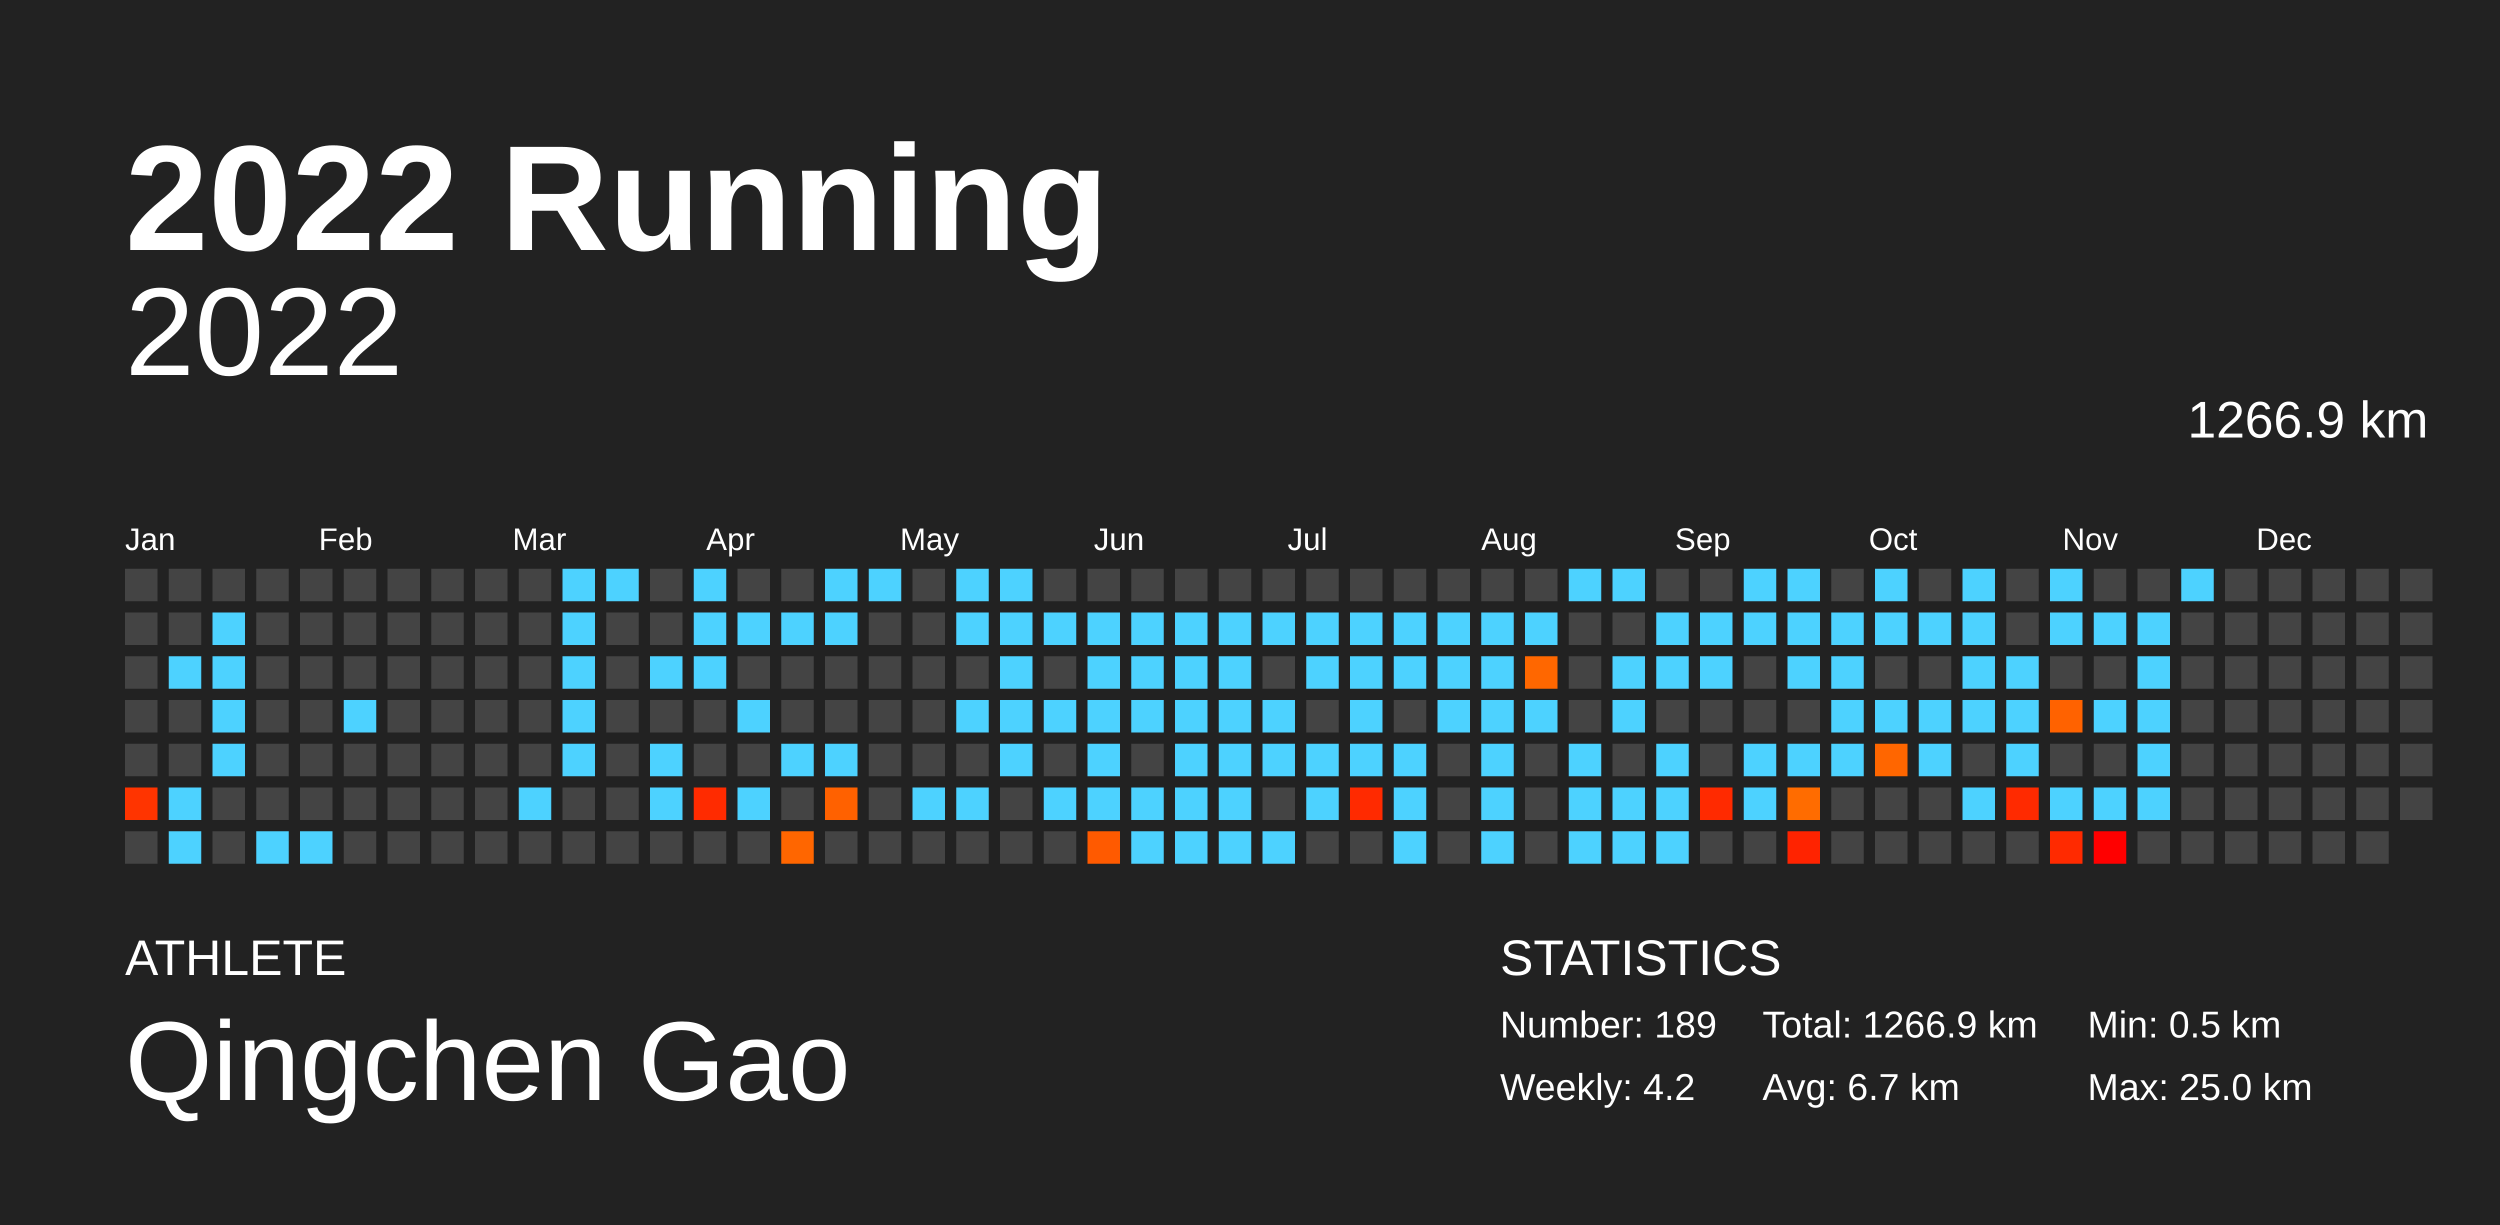
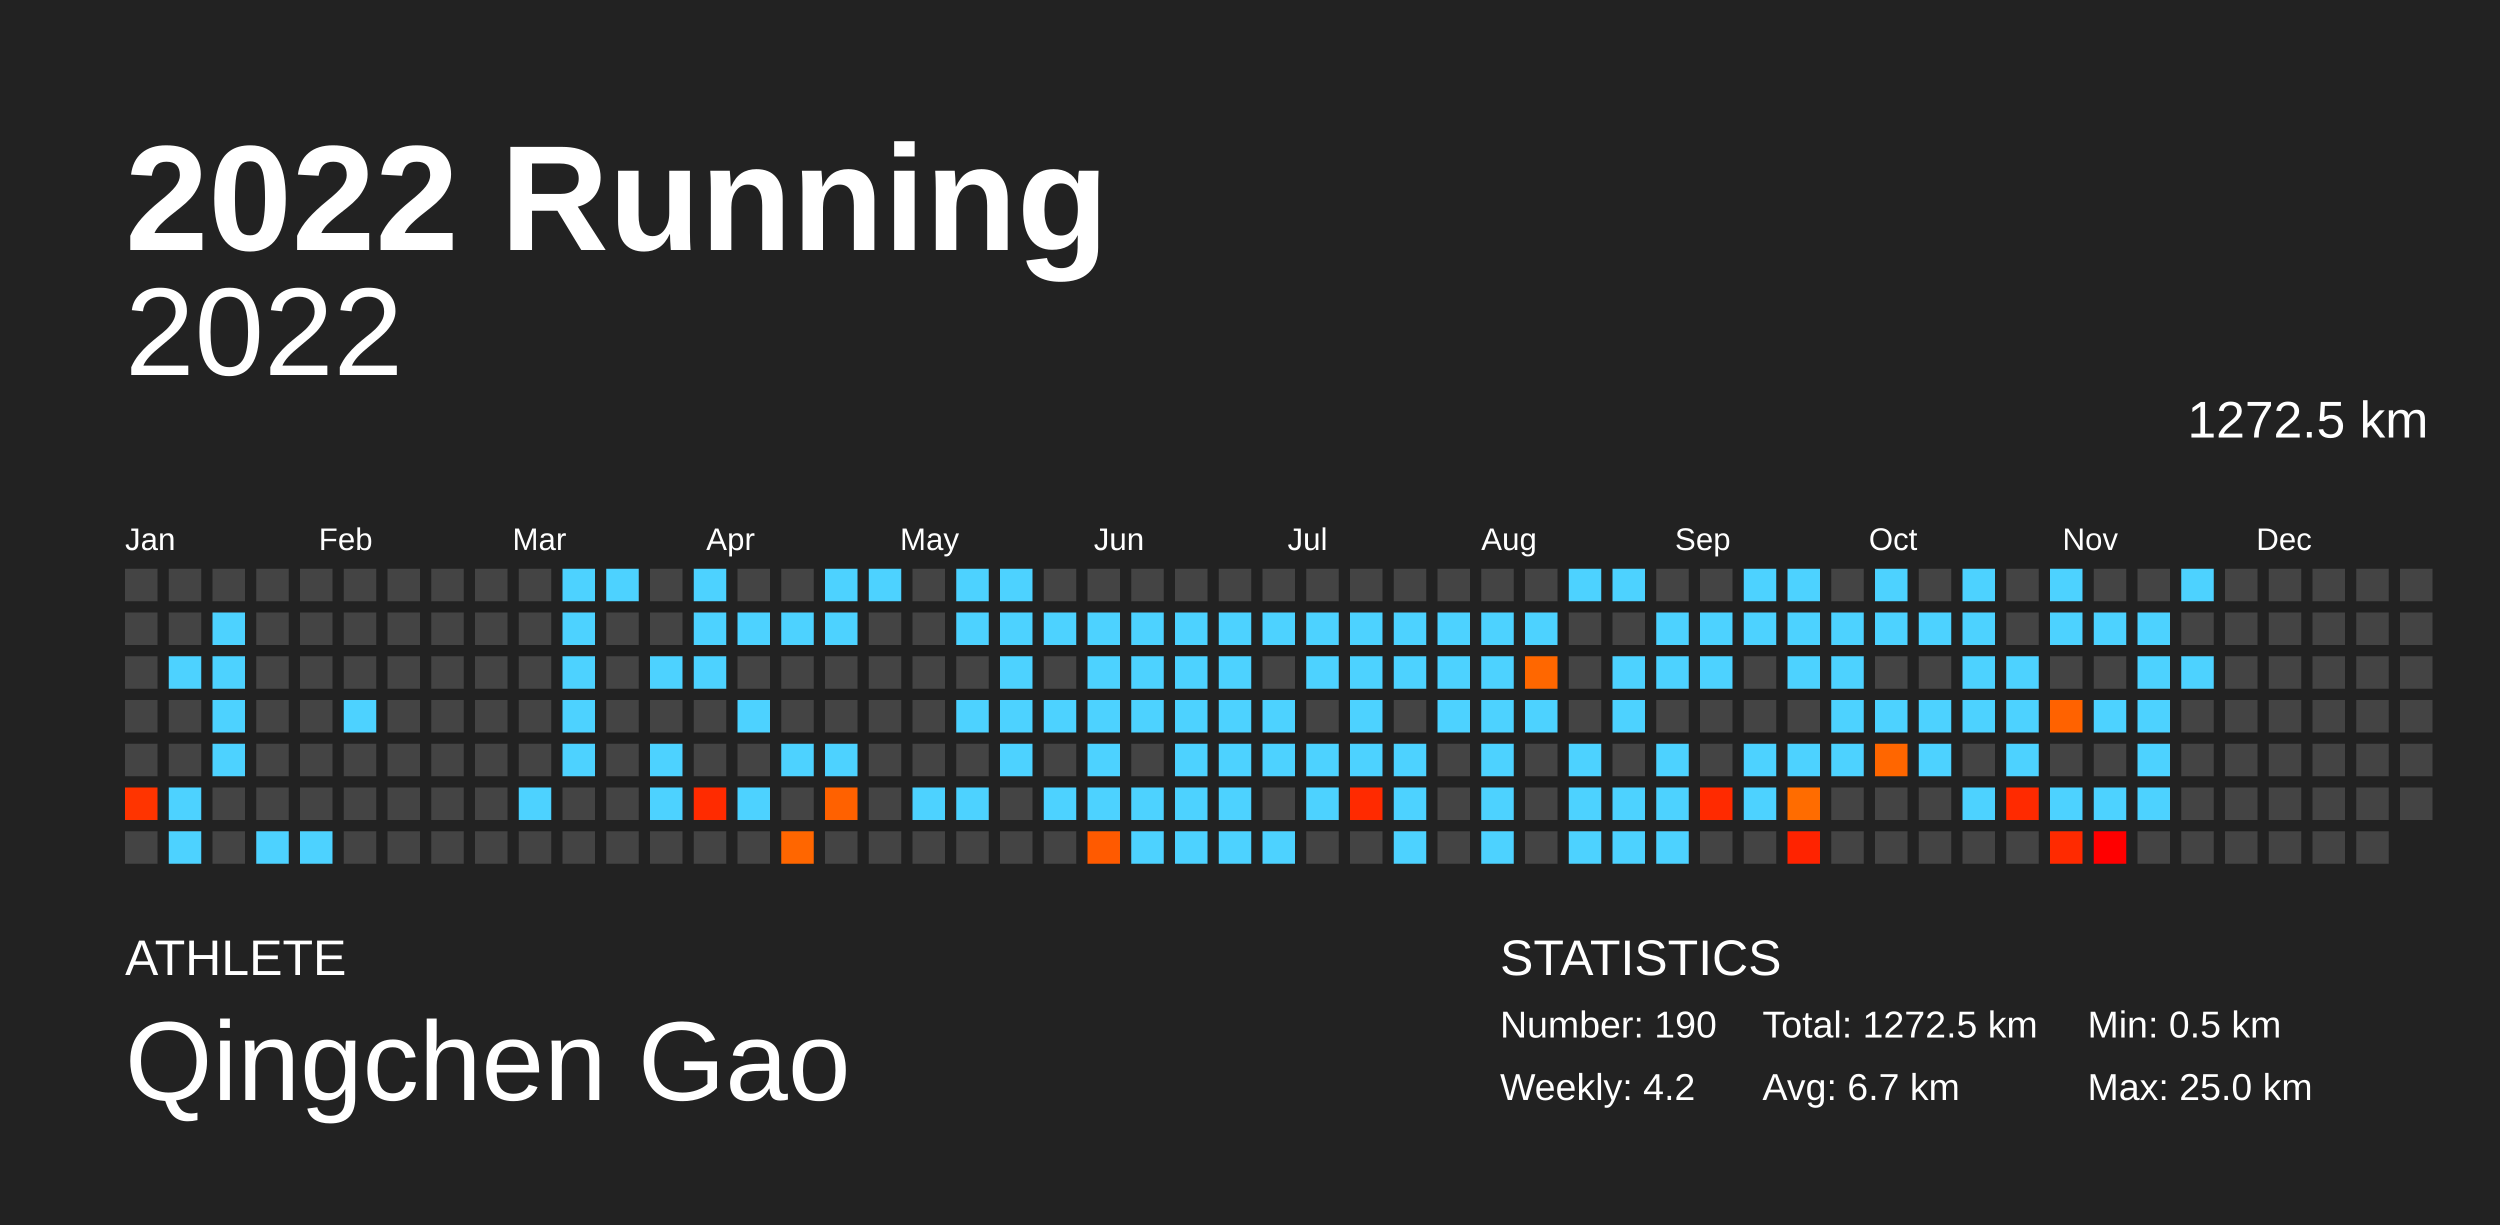
<svg xmlns="http://www.w3.org/2000/svg" baseProfile="full" height="98mm" version="1.1" viewBox="0,0,200,98" width="200mm">
  <defs />
  <rect fill="#222222" height="98" width="200" x="0" y="0" />
  <text fill="#FFFFFF" style="font-size:12px; font-family:Arial; font-weight:bold;" x="10" y="20">2022 Running</text>
  <text fill="#FFFFFF" style="font-size:4px; font-family:Arial" x="10" y="78">ATHLETE</text>
  <text fill="#FFFFFF" style="font-size:9px; font-family:Arial" x="10" y="88">Qingchen Gao</text>
  <text fill="#FFFFFF" style="font-size:4px; font-family:Arial" x="120" y="78">STATISTICS</text>
-   <text fill="#FFFFFF" style="font-size:3px; font-family:Arial" x="120" y="83">Number: 189</text>
+   <text fill="#FFFFFF" style="font-size:3px; font-family:Arial" x="120" y="83">Number: 190</text>
  <text fill="#FFFFFF" style="font-size:3px; font-family:Arial" x="120" y="88">Weekly: 4.2</text>
-   <text fill="#FFFFFF" style="font-size:3px; font-family:Arial" x="141" y="83">Total: 1266.9 km</text>
+   <text fill="#FFFFFF" style="font-size:3px; font-family:Arial" x="141" y="83">Total: 1272.5 km</text>
  <text fill="#FFFFFF" style="font-size:3px; font-family:Arial" x="141" y="88">Avg: 6.7 km</text>
  <text fill="#FFFFFF" style="font-size:3px; font-family:Arial" x="167" y="83">Min: 0.5 km</text>
  <text fill="#FFFFFF" style="font-size:3px; font-family:Arial" x="167" y="88">Max: 25.0 km</text>
  <text alignment-baseline="hanging" fill="#FFFFFF" style="font-size:10.0px; font-family:Arial;" x="10" y="30">2022</text>
-   <text alignment-baseline="hanging" fill="#FFFFFF" style="font-size:4.125px; font-family:Arial;" x="175" y="35">1266.9 km</text>
+   <text alignment-baseline="hanging" fill="#FFFFFF" style="font-size:4.125px; font-family:Arial;" x="175" y="35">1272.5 km</text>
  <text fill="#FFFFFF" style="font-size:2.5px; font-family:Arial" x="10.0" y="44">Jan</text>
  <text fill="#FFFFFF" style="font-size:2.5px; font-family:Arial" x="25.5" y="44">Feb</text>
  <text fill="#FFFFFF" style="font-size:2.5px; font-family:Arial" x="41.0" y="44">Mar</text>
  <text fill="#FFFFFF" style="font-size:2.5px; font-family:Arial" x="56.5" y="44">Apr</text>
  <text fill="#FFFFFF" style="font-size:2.5px; font-family:Arial" x="72.0" y="44">May</text>
  <text fill="#FFFFFF" style="font-size:2.5px; font-family:Arial" x="87.5" y="44">Jun</text>
  <text fill="#FFFFFF" style="font-size:2.5px; font-family:Arial" x="103.0" y="44">Jul</text>
  <text fill="#FFFFFF" style="font-size:2.5px; font-family:Arial" x="118.5" y="44">Aug</text>
  <text fill="#FFFFFF" style="font-size:2.5px; font-family:Arial" x="134.0" y="44">Sep</text>
  <text fill="#FFFFFF" style="font-size:2.5px; font-family:Arial" x="149.5" y="44">Oct</text>
  <text fill="#FFFFFF" style="font-size:2.5px; font-family:Arial" x="165.0" y="44">Nov</text>
  <text fill="#FFFFFF" style="font-size:2.5px; font-family:Arial" x="180.5" y="44">Dec</text>
  <rect fill="#444444" height="2.6" width="2.6" x="10.0" y="45.5" />
  <rect fill="#444444" height="2.6" width="2.6" x="10.0" y="49.0" />
  <rect fill="#444444" height="2.6" width="2.6" x="10.0" y="52.5" />
  <rect fill="#444444" height="2.6" width="2.6" x="10.0" y="56.0" />
  <rect fill="#444444" height="2.6" width="2.6" x="10.0" y="59.5" />
  <rect fill="#ff3400" height="2.6" width="2.6" x="10.0" y="63.0" />
  <rect fill="#444444" height="2.6" width="2.6" x="10.0" y="66.5" />
  <rect fill="#444444" height="2.6" width="2.6" x="13.5" y="45.5" />
  <rect fill="#444444" height="2.6" width="2.6" x="13.5" y="49.0" />
  <rect fill="#4dd2ff" height="2.6" width="2.6" x="13.5" y="52.5" />
  <rect fill="#444444" height="2.6" width="2.6" x="13.5" y="56.0" />
  <rect fill="#444444" height="2.6" width="2.6" x="13.5" y="59.5" />
  <rect fill="#4dd2ff" height="2.6" width="2.6" x="13.5" y="63.0" />
  <rect fill="#4dd2ff" height="2.6" width="2.6" x="13.5" y="66.5" />
  <rect fill="#444444" height="2.6" width="2.6" x="17.0" y="45.5" />
  <rect fill="#4dd2ff" height="2.6" width="2.6" x="17.0" y="49.0" />
  <rect fill="#4dd2ff" height="2.6" width="2.6" x="17.0" y="52.5" />
  <rect fill="#4dd2ff" height="2.6" width="2.6" x="17.0" y="56.0" />
  <rect fill="#4dd2ff" height="2.6" width="2.6" x="17.0" y="59.5" />
  <rect fill="#444444" height="2.6" width="2.6" x="17.0" y="63.0" />
  <rect fill="#444444" height="2.6" width="2.6" x="17.0" y="66.5" />
  <rect fill="#444444" height="2.6" width="2.6" x="20.5" y="45.5" />
  <rect fill="#444444" height="2.6" width="2.6" x="20.5" y="49.0" />
  <rect fill="#444444" height="2.6" width="2.6" x="20.5" y="52.5" />
  <rect fill="#444444" height="2.6" width="2.6" x="20.5" y="56.0" />
  <rect fill="#444444" height="2.6" width="2.6" x="20.5" y="59.5" />
  <rect fill="#444444" height="2.6" width="2.6" x="20.5" y="63.0" />
  <rect fill="#4dd2ff" height="2.6" width="2.6" x="20.5" y="66.5" />
  <rect fill="#444444" height="2.6" width="2.6" x="24.0" y="45.5" />
  <rect fill="#444444" height="2.6" width="2.6" x="24.0" y="49.0" />
  <rect fill="#444444" height="2.6" width="2.6" x="24.0" y="52.5" />
  <rect fill="#444444" height="2.6" width="2.6" x="24.0" y="56.0" />
  <rect fill="#444444" height="2.6" width="2.6" x="24.0" y="59.5" />
  <rect fill="#444444" height="2.6" width="2.6" x="24.0" y="63.0" />
  <rect fill="#4dd2ff" height="2.6" width="2.6" x="24.0" y="66.5" />
  <rect fill="#444444" height="2.6" width="2.6" x="27.5" y="45.5" />
  <rect fill="#444444" height="2.6" width="2.6" x="27.5" y="49.0" />
  <rect fill="#444444" height="2.6" width="2.6" x="27.5" y="52.5" />
  <rect fill="#4dd2ff" height="2.6" width="2.6" x="27.5" y="56.0" />
  <rect fill="#444444" height="2.6" width="2.6" x="27.5" y="59.5" />
  <rect fill="#444444" height="2.6" width="2.6" x="27.5" y="63.0" />
  <rect fill="#444444" height="2.6" width="2.6" x="27.5" y="66.5" />
  <rect fill="#444444" height="2.6" width="2.6" x="31.0" y="45.5" />
  <rect fill="#444444" height="2.6" width="2.6" x="31.0" y="49.0" />
  <rect fill="#444444" height="2.6" width="2.6" x="31.0" y="52.5" />
  <rect fill="#444444" height="2.6" width="2.6" x="31.0" y="56.0" />
  <rect fill="#444444" height="2.6" width="2.6" x="31.0" y="59.5" />
  <rect fill="#444444" height="2.6" width="2.6" x="31.0" y="63.0" />
  <rect fill="#444444" height="2.6" width="2.6" x="31.0" y="66.5" />
  <rect fill="#444444" height="2.6" width="2.6" x="34.5" y="45.5" />
  <rect fill="#444444" height="2.6" width="2.6" x="34.5" y="49.0" />
  <rect fill="#444444" height="2.6" width="2.6" x="34.5" y="52.5" />
  <rect fill="#444444" height="2.6" width="2.6" x="34.5" y="56.0" />
  <rect fill="#444444" height="2.6" width="2.6" x="34.5" y="59.5" />
  <rect fill="#444444" height="2.6" width="2.6" x="34.5" y="63.0" />
  <rect fill="#444444" height="2.6" width="2.6" x="34.5" y="66.5" />
  <rect fill="#444444" height="2.6" width="2.6" x="38.0" y="45.5" />
  <rect fill="#444444" height="2.6" width="2.6" x="38.0" y="49.0" />
  <rect fill="#444444" height="2.6" width="2.6" x="38.0" y="52.5" />
  <rect fill="#444444" height="2.6" width="2.6" x="38.0" y="56.0" />
  <rect fill="#444444" height="2.6" width="2.6" x="38.0" y="59.5" />
  <rect fill="#444444" height="2.6" width="2.6" x="38.0" y="63.0" />
  <rect fill="#444444" height="2.6" width="2.6" x="38.0" y="66.5" />
  <rect fill="#444444" height="2.6" width="2.6" x="41.5" y="45.5" />
  <rect fill="#444444" height="2.6" width="2.6" x="41.5" y="49.0" />
  <rect fill="#444444" height="2.6" width="2.6" x="41.5" y="52.5" />
  <rect fill="#444444" height="2.6" width="2.6" x="41.5" y="56.0" />
  <rect fill="#444444" height="2.6" width="2.6" x="41.5" y="59.5" />
  <rect fill="#4dd2ff" height="2.6" width="2.6" x="41.5" y="63.0" />
  <rect fill="#444444" height="2.6" width="2.6" x="41.5" y="66.5" />
  <rect fill="#4dd2ff" height="2.6" width="2.6" x="45.0" y="45.5" />
  <rect fill="#4dd2ff" height="2.6" width="2.6" x="45.0" y="49.0" />
  <rect fill="#4dd2ff" height="2.6" width="2.6" x="45.0" y="52.5" />
  <rect fill="#4dd2ff" height="2.6" width="2.6" x="45.0" y="56.0" />
  <rect fill="#4dd2ff" height="2.6" width="2.6" x="45.0" y="59.5" />
  <rect fill="#444444" height="2.6" width="2.6" x="45.0" y="63.0" />
  <rect fill="#444444" height="2.6" width="2.6" x="45.0" y="66.5" />
  <rect fill="#4dd2ff" height="2.6" width="2.6" x="48.5" y="45.5" />
  <rect fill="#444444" height="2.6" width="2.6" x="48.5" y="49.0" />
  <rect fill="#444444" height="2.6" width="2.6" x="48.5" y="52.5" />
  <rect fill="#444444" height="2.6" width="2.6" x="48.5" y="56.0" />
  <rect fill="#444444" height="2.6" width="2.6" x="48.5" y="59.5" />
  <rect fill="#444444" height="2.6" width="2.6" x="48.5" y="63.0" />
  <rect fill="#444444" height="2.6" width="2.6" x="48.5" y="66.5" />
  <rect fill="#444444" height="2.6" width="2.6" x="52.0" y="45.5" />
  <rect fill="#444444" height="2.6" width="2.6" x="52.0" y="49.0" />
  <rect fill="#4dd2ff" height="2.6" width="2.6" x="52.0" y="52.5" />
  <rect fill="#444444" height="2.6" width="2.6" x="52.0" y="56.0" />
  <rect fill="#4dd2ff" height="2.6" width="2.6" x="52.0" y="59.5" />
  <rect fill="#4dd2ff" height="2.6" width="2.6" x="52.0" y="63.0" />
  <rect fill="#444444" height="2.6" width="2.6" x="52.0" y="66.5" />
  <rect fill="#4dd2ff" height="2.6" width="2.6" x="55.5" y="45.5" />
  <rect fill="#4dd2ff" height="2.6" width="2.6" x="55.5" y="49.0" />
  <rect fill="#4dd2ff" height="2.6" width="2.6" x="55.5" y="52.5" />
  <rect fill="#444444" height="2.6" width="2.6" x="55.5" y="56.0" />
  <rect fill="#444444" height="2.6" width="2.6" x="55.5" y="59.5" />
  <rect fill="#ff2b00" height="2.6" width="2.6" x="55.5" y="63.0" />
  <rect fill="#444444" height="2.6" width="2.6" x="55.5" y="66.5" />
  <rect fill="#444444" height="2.6" width="2.6" x="59.0" y="45.5" />
  <rect fill="#4dd2ff" height="2.6" width="2.6" x="59.0" y="49.0" />
  <rect fill="#444444" height="2.6" width="2.6" x="59.0" y="52.5" />
  <rect fill="#4dd2ff" height="2.6" width="2.6" x="59.0" y="56.0" />
  <rect fill="#444444" height="2.6" width="2.6" x="59.0" y="59.5" />
  <rect fill="#4dd2ff" height="2.6" width="2.6" x="59.0" y="63.0" />
  <rect fill="#444444" height="2.6" width="2.6" x="59.0" y="66.5" />
  <rect fill="#444444" height="2.6" width="2.6" x="62.5" y="45.5" />
  <rect fill="#4dd2ff" height="2.6" width="2.6" x="62.5" y="49.0" />
  <rect fill="#444444" height="2.6" width="2.6" x="62.5" y="52.5" />
  <rect fill="#444444" height="2.6" width="2.6" x="62.5" y="56.0" />
  <rect fill="#4dd2ff" height="2.6" width="2.6" x="62.5" y="59.5" />
  <rect fill="#444444" height="2.6" width="2.6" x="62.5" y="63.0" />
  <rect fill="#ff6600" height="2.6" width="2.6" x="62.5" y="66.5" />
  <rect fill="#4dd2ff" height="2.6" width="2.6" x="66.0" y="45.5" />
  <rect fill="#4dd2ff" height="2.6" width="2.6" x="66.0" y="49.0" />
  <rect fill="#444444" height="2.6" width="2.6" x="66.0" y="52.5" />
  <rect fill="#444444" height="2.6" width="2.6" x="66.0" y="56.0" />
  <rect fill="#4dd2ff" height="2.6" width="2.6" x="66.0" y="59.5" />
  <rect fill="#ff6100" height="2.6" width="2.6" x="66.0" y="63.0" />
  <rect fill="#444444" height="2.6" width="2.6" x="66.0" y="66.5" />
  <rect fill="#4dd2ff" height="2.6" width="2.6" x="69.5" y="45.5" />
  <rect fill="#444444" height="2.6" width="2.6" x="69.5" y="49.0" />
  <rect fill="#444444" height="2.6" width="2.6" x="69.5" y="52.5" />
  <rect fill="#444444" height="2.6" width="2.6" x="69.5" y="56.0" />
  <rect fill="#444444" height="2.6" width="2.6" x="69.5" y="59.5" />
  <rect fill="#444444" height="2.6" width="2.6" x="69.5" y="63.0" />
  <rect fill="#444444" height="2.6" width="2.6" x="69.5" y="66.5" />
  <rect fill="#444444" height="2.6" width="2.6" x="73.0" y="45.5" />
  <rect fill="#444444" height="2.6" width="2.6" x="73.0" y="49.0" />
  <rect fill="#444444" height="2.6" width="2.6" x="73.0" y="52.5" />
  <rect fill="#444444" height="2.6" width="2.6" x="73.0" y="56.0" />
  <rect fill="#444444" height="2.6" width="2.6" x="73.0" y="59.5" />
  <rect fill="#4dd2ff" height="2.6" width="2.6" x="73.0" y="63.0" />
  <rect fill="#444444" height="2.6" width="2.6" x="73.0" y="66.5" />
  <rect fill="#4dd2ff" height="2.6" width="2.6" x="76.5" y="45.5" />
  <rect fill="#4dd2ff" height="2.6" width="2.6" x="76.5" y="49.0" />
  <rect fill="#444444" height="2.6" width="2.6" x="76.5" y="52.5" />
  <rect fill="#4dd2ff" height="2.6" width="2.6" x="76.5" y="56.0" />
  <rect fill="#444444" height="2.6" width="2.6" x="76.5" y="59.5" />
  <rect fill="#4dd2ff" height="2.6" width="2.6" x="76.5" y="63.0" />
  <rect fill="#444444" height="2.6" width="2.6" x="76.5" y="66.5" />
  <rect fill="#4dd2ff" height="2.6" width="2.6" x="80.0" y="45.5" />
  <rect fill="#4dd2ff" height="2.6" width="2.6" x="80.0" y="49.0" />
  <rect fill="#4dd2ff" height="2.6" width="2.6" x="80.0" y="52.5" />
  <rect fill="#4dd2ff" height="2.6" width="2.6" x="80.0" y="56.0" />
  <rect fill="#4dd2ff" height="2.6" width="2.6" x="80.0" y="59.5" />
  <rect fill="#444444" height="2.6" width="2.6" x="80.0" y="63.0" />
  <rect fill="#444444" height="2.6" width="2.6" x="80.0" y="66.5" />
  <rect fill="#444444" height="2.6" width="2.6" x="83.5" y="45.5" />
  <rect fill="#4dd2ff" height="2.6" width="2.6" x="83.5" y="49.0" />
  <rect fill="#444444" height="2.6" width="2.6" x="83.5" y="52.5" />
  <rect fill="#4dd2ff" height="2.6" width="2.6" x="83.5" y="56.0" />
  <rect fill="#444444" height="2.6" width="2.6" x="83.5" y="59.5" />
  <rect fill="#4dd2ff" height="2.6" width="2.6" x="83.5" y="63.0" />
  <rect fill="#444444" height="2.6" width="2.6" x="83.5" y="66.5" />
  <rect fill="#444444" height="2.6" width="2.6" x="87.0" y="45.5" />
  <rect fill="#4dd2ff" height="2.6" width="2.6" x="87.0" y="49.0" />
  <rect fill="#4dd2ff" height="2.6" width="2.6" x="87.0" y="52.5" />
  <rect fill="#4dd2ff" height="2.6" width="2.6" x="87.0" y="56.0" />
  <rect fill="#4dd2ff" height="2.6" width="2.6" x="87.0" y="59.5" />
  <rect fill="#4dd2ff" height="2.6" width="2.6" x="87.0" y="63.0" />
  <rect fill="#ff5a00" height="2.6" width="2.6" x="87.0" y="66.5" />
  <rect fill="#444444" height="2.6" width="2.6" x="90.5" y="45.5" />
  <rect fill="#4dd2ff" height="2.6" width="2.6" x="90.5" y="49.0" />
  <rect fill="#4dd2ff" height="2.6" width="2.6" x="90.5" y="52.5" />
  <rect fill="#4dd2ff" height="2.6" width="2.6" x="90.5" y="56.0" />
  <rect fill="#444444" height="2.6" width="2.6" x="90.5" y="59.5" />
  <rect fill="#4dd2ff" height="2.6" width="2.6" x="90.5" y="63.0" />
  <rect fill="#4dd2ff" height="2.6" width="2.6" x="90.5" y="66.5" />
  <rect fill="#444444" height="2.6" width="2.6" x="94.0" y="45.5" />
  <rect fill="#4dd2ff" height="2.6" width="2.6" x="94.0" y="49.0" />
  <rect fill="#4dd2ff" height="2.6" width="2.6" x="94.0" y="52.5" />
  <rect fill="#4dd2ff" height="2.6" width="2.6" x="94.0" y="56.0" />
  <rect fill="#4dd2ff" height="2.6" width="2.6" x="94.0" y="59.5" />
  <rect fill="#4dd2ff" height="2.6" width="2.6" x="94.0" y="63.0" />
  <rect fill="#4dd2ff" height="2.6" width="2.6" x="94.0" y="66.5" />
  <rect fill="#444444" height="2.6" width="2.6" x="97.5" y="45.5" />
  <rect fill="#4dd2ff" height="2.6" width="2.6" x="97.5" y="49.0" />
  <rect fill="#4dd2ff" height="2.6" width="2.6" x="97.5" y="52.5" />
  <rect fill="#4dd2ff" height="2.6" width="2.6" x="97.5" y="56.0" />
  <rect fill="#4dd2ff" height="2.6" width="2.6" x="97.5" y="59.5" />
  <rect fill="#4dd2ff" height="2.6" width="2.6" x="97.5" y="63.0" />
  <rect fill="#4dd2ff" height="2.6" width="2.6" x="97.5" y="66.5" />
  <rect fill="#444444" height="2.6" width="2.6" x="101.0" y="45.5" />
  <rect fill="#4dd2ff" height="2.6" width="2.6" x="101.0" y="49.0" />
  <rect fill="#444444" height="2.6" width="2.6" x="101.0" y="52.5" />
  <rect fill="#4dd2ff" height="2.6" width="2.6" x="101.0" y="56.0" />
  <rect fill="#4dd2ff" height="2.6" width="2.6" x="101.0" y="59.5" />
  <rect fill="#444444" height="2.6" width="2.6" x="101.0" y="63.0" />
  <rect fill="#4dd2ff" height="2.6" width="2.6" x="101.0" y="66.5" />
  <rect fill="#444444" height="2.6" width="2.6" x="104.5" y="45.5" />
  <rect fill="#4dd2ff" height="2.6" width="2.6" x="104.5" y="49.0" />
  <rect fill="#4dd2ff" height="2.6" width="2.6" x="104.5" y="52.5" />
  <rect fill="#444444" height="2.6" width="2.6" x="104.5" y="56.0" />
  <rect fill="#4dd2ff" height="2.6" width="2.6" x="104.5" y="59.5" />
  <rect fill="#4dd2ff" height="2.6" width="2.6" x="104.5" y="63.0" />
  <rect fill="#444444" height="2.6" width="2.6" x="104.5" y="66.5" />
  <rect fill="#444444" height="2.6" width="2.6" x="108.0" y="45.5" />
  <rect fill="#4dd2ff" height="2.6" width="2.6" x="108.0" y="49.0" />
  <rect fill="#4dd2ff" height="2.6" width="2.6" x="108.0" y="52.5" />
  <rect fill="#4dd2ff" height="2.6" width="2.6" x="108.0" y="56.0" />
  <rect fill="#4dd2ff" height="2.6" width="2.6" x="108.0" y="59.5" />
  <rect fill="#ff2a00" height="2.6" width="2.6" x="108.0" y="63.0" />
  <rect fill="#444444" height="2.6" width="2.6" x="108.0" y="66.5" />
  <rect fill="#444444" height="2.6" width="2.6" x="111.5" y="45.5" />
  <rect fill="#4dd2ff" height="2.6" width="2.6" x="111.5" y="49.0" />
  <rect fill="#4dd2ff" height="2.6" width="2.6" x="111.5" y="52.5" />
  <rect fill="#444444" height="2.6" width="2.6" x="111.5" y="56.0" />
  <rect fill="#4dd2ff" height="2.6" width="2.6" x="111.5" y="59.5" />
  <rect fill="#4dd2ff" height="2.6" width="2.6" x="111.5" y="63.0" />
  <rect fill="#4dd2ff" height="2.6" width="2.6" x="111.5" y="66.5" />
  <rect fill="#444444" height="2.6" width="2.6" x="115.0" y="45.5" />
  <rect fill="#4dd2ff" height="2.6" width="2.6" x="115.0" y="49.0" />
  <rect fill="#4dd2ff" height="2.6" width="2.6" x="115.0" y="52.5" />
  <rect fill="#4dd2ff" height="2.6" width="2.6" x="115.0" y="56.0" />
  <rect fill="#444444" height="2.6" width="2.6" x="115.0" y="59.5" />
  <rect fill="#444444" height="2.6" width="2.6" x="115.0" y="63.0" />
  <rect fill="#444444" height="2.6" width="2.6" x="115.0" y="66.5" />
  <rect fill="#444444" height="2.6" width="2.6" x="118.5" y="45.5" />
  <rect fill="#4dd2ff" height="2.6" width="2.6" x="118.5" y="49.0" />
  <rect fill="#4dd2ff" height="2.6" width="2.6" x="118.5" y="52.5" />
  <rect fill="#4dd2ff" height="2.6" width="2.6" x="118.5" y="56.0" />
  <rect fill="#4dd2ff" height="2.6" width="2.6" x="118.5" y="59.5" />
  <rect fill="#4dd2ff" height="2.6" width="2.6" x="118.5" y="63.0" />
  <rect fill="#4dd2ff" height="2.6" width="2.6" x="118.5" y="66.5" />
  <rect fill="#444444" height="2.6" width="2.6" x="122.0" y="45.5" />
  <rect fill="#4dd2ff" height="2.6" width="2.6" x="122.0" y="49.0" />
  <rect fill="#ff6700" height="2.6" width="2.6" x="122.0" y="52.5" />
  <rect fill="#4dd2ff" height="2.6" width="2.6" x="122.0" y="56.0" />
  <rect fill="#444444" height="2.6" width="2.6" x="122.0" y="59.5" />
  <rect fill="#444444" height="2.6" width="2.6" x="122.0" y="63.0" />
  <rect fill="#444444" height="2.6" width="2.6" x="122.0" y="66.5" />
  <rect fill="#4dd2ff" height="2.6" width="2.6" x="125.5" y="45.5" />
  <rect fill="#444444" height="2.6" width="2.6" x="125.5" y="49.0" />
  <rect fill="#444444" height="2.6" width="2.6" x="125.5" y="52.5" />
  <rect fill="#444444" height="2.6" width="2.6" x="125.5" y="56.0" />
  <rect fill="#4dd2ff" height="2.6" width="2.6" x="125.5" y="59.5" />
  <rect fill="#4dd2ff" height="2.6" width="2.6" x="125.5" y="63.0" />
  <rect fill="#4dd2ff" height="2.6" width="2.6" x="125.5" y="66.5" />
  <rect fill="#4dd2ff" height="2.6" width="2.6" x="129.0" y="45.5" />
  <rect fill="#444444" height="2.6" width="2.6" x="129.0" y="49.0" />
  <rect fill="#4dd2ff" height="2.6" width="2.6" x="129.0" y="52.5" />
  <rect fill="#4dd2ff" height="2.6" width="2.6" x="129.0" y="56.0" />
  <rect fill="#444444" height="2.6" width="2.6" x="129.0" y="59.5" />
  <rect fill="#4dd2ff" height="2.6" width="2.6" x="129.0" y="63.0" />
  <rect fill="#4dd2ff" height="2.6" width="2.6" x="129.0" y="66.5" />
  <rect fill="#444444" height="2.6" width="2.6" x="132.5" y="45.5" />
  <rect fill="#4dd2ff" height="2.6" width="2.6" x="132.5" y="49.0" />
  <rect fill="#4dd2ff" height="2.6" width="2.6" x="132.5" y="52.5" />
  <rect fill="#444444" height="2.6" width="2.6" x="132.5" y="56.0" />
  <rect fill="#4dd2ff" height="2.6" width="2.6" x="132.5" y="59.5" />
  <rect fill="#4dd2ff" height="2.6" width="2.6" x="132.5" y="63.0" />
  <rect fill="#4dd2ff" height="2.6" width="2.6" x="132.5" y="66.5" />
  <rect fill="#444444" height="2.6" width="2.6" x="136.0" y="45.5" />
  <rect fill="#4dd2ff" height="2.6" width="2.6" x="136.0" y="49.0" />
  <rect fill="#4dd2ff" height="2.6" width="2.6" x="136.0" y="52.5" />
  <rect fill="#444444" height="2.6" width="2.6" x="136.0" y="56.0" />
  <rect fill="#444444" height="2.6" width="2.6" x="136.0" y="59.5" />
  <rect fill="#ff2a00" height="2.6" width="2.6" x="136.0" y="63.0" />
  <rect fill="#444444" height="2.6" width="2.6" x="136.0" y="66.5" />
  <rect fill="#4dd2ff" height="2.6" width="2.6" x="139.5" y="45.5" />
  <rect fill="#4dd2ff" height="2.6" width="2.6" x="139.5" y="49.0" />
  <rect fill="#444444" height="2.6" width="2.6" x="139.5" y="52.5" />
  <rect fill="#444444" height="2.6" width="2.6" x="139.5" y="56.0" />
  <rect fill="#4dd2ff" height="2.6" width="2.6" x="139.5" y="59.5" />
  <rect fill="#4dd2ff" height="2.6" width="2.6" x="139.5" y="63.0" />
  <rect fill="#444444" height="2.6" width="2.6" x="139.5" y="66.5" />
  <rect fill="#4dd2ff" height="2.6" width="2.6" x="143.0" y="45.5" />
  <rect fill="#4dd2ff" height="2.6" width="2.6" x="143.0" y="49.0" />
  <rect fill="#4dd2ff" height="2.6" width="2.6" x="143.0" y="52.5" />
  <rect fill="#444444" height="2.6" width="2.6" x="143.0" y="56.0" />
  <rect fill="#4dd2ff" height="2.6" width="2.6" x="143.0" y="59.5" />
  <rect fill="#ff6c00" height="2.6" width="2.6" x="143.0" y="63.0" />
  <rect fill="#ff2300" height="2.6" width="2.6" x="143.0" y="66.5" />
  <rect fill="#444444" height="2.6" width="2.6" x="146.5" y="45.5" />
  <rect fill="#4dd2ff" height="2.6" width="2.6" x="146.5" y="49.0" />
  <rect fill="#4dd2ff" height="2.6" width="2.6" x="146.5" y="52.5" />
  <rect fill="#4dd2ff" height="2.6" width="2.6" x="146.5" y="56.0" />
  <rect fill="#4dd2ff" height="2.6" width="2.6" x="146.5" y="59.5" />
  <rect fill="#444444" height="2.6" width="2.6" x="146.5" y="63.0" />
  <rect fill="#444444" height="2.6" width="2.6" x="146.5" y="66.5" />
  <rect fill="#4dd2ff" height="2.6" width="2.6" x="150.0" y="45.5" />
  <rect fill="#4dd2ff" height="2.6" width="2.6" x="150.0" y="49.0" />
  <rect fill="#444444" height="2.6" width="2.6" x="150.0" y="52.5" />
  <rect fill="#4dd2ff" height="2.6" width="2.6" x="150.0" y="56.0" />
  <rect fill="#ff6600" height="2.6" width="2.6" x="150.0" y="59.5" />
  <rect fill="#444444" height="2.6" width="2.6" x="150.0" y="63.0" />
  <rect fill="#444444" height="2.6" width="2.6" x="150.0" y="66.5" />
  <rect fill="#444444" height="2.6" width="2.6" x="153.5" y="45.5" />
  <rect fill="#4dd2ff" height="2.6" width="2.6" x="153.5" y="49.0" />
  <rect fill="#444444" height="2.6" width="2.6" x="153.5" y="52.5" />
  <rect fill="#4dd2ff" height="2.6" width="2.6" x="153.5" y="56.0" />
  <rect fill="#4dd2ff" height="2.6" width="2.6" x="153.5" y="59.5" />
  <rect fill="#444444" height="2.6" width="2.6" x="153.5" y="63.0" />
  <rect fill="#444444" height="2.6" width="2.6" x="153.5" y="66.5" />
  <rect fill="#4dd2ff" height="2.6" width="2.6" x="157.0" y="45.5" />
  <rect fill="#4dd2ff" height="2.6" width="2.6" x="157.0" y="49.0" />
  <rect fill="#4dd2ff" height="2.6" width="2.6" x="157.0" y="52.5" />
  <rect fill="#4dd2ff" height="2.6" width="2.6" x="157.0" y="56.0" />
  <rect fill="#444444" height="2.6" width="2.6" x="157.0" y="59.5" />
  <rect fill="#4dd2ff" height="2.6" width="2.6" x="157.0" y="63.0" />
  <rect fill="#444444" height="2.6" width="2.6" x="157.0" y="66.5" />
  <rect fill="#444444" height="2.6" width="2.6" x="160.5" y="45.5" />
  <rect fill="#444444" height="2.6" width="2.6" x="160.5" y="49.0" />
  <rect fill="#4dd2ff" height="2.6" width="2.6" x="160.5" y="52.5" />
  <rect fill="#4dd2ff" height="2.6" width="2.6" x="160.5" y="56.0" />
  <rect fill="#4dd2ff" height="2.6" width="2.6" x="160.5" y="59.5" />
  <rect fill="#ff2a00" height="2.6" width="2.6" x="160.5" y="63.0" />
  <rect fill="#444444" height="2.6" width="2.6" x="160.5" y="66.5" />
  <rect fill="#4dd2ff" height="2.6" width="2.6" x="164.0" y="45.5" />
  <rect fill="#4dd2ff" height="2.6" width="2.6" x="164.0" y="49.0" />
  <rect fill="#444444" height="2.6" width="2.6" x="164.0" y="52.5" />
  <rect fill="#ff6200" height="2.6" width="2.6" x="164.0" y="56.0" />
  <rect fill="#444444" height="2.6" width="2.6" x="164.0" y="59.5" />
  <rect fill="#4dd2ff" height="2.6" width="2.6" x="164.0" y="63.0" />
  <rect fill="#ff2a00" height="2.6" width="2.6" x="164.0" y="66.5" />
  <rect fill="#444444" height="2.6" width="2.6" x="167.5" y="45.5" />
  <rect fill="#4dd2ff" height="2.6" width="2.6" x="167.5" y="49.0" />
  <rect fill="#444444" height="2.6" width="2.6" x="167.5" y="52.5" />
  <rect fill="#4dd2ff" height="2.6" width="2.6" x="167.5" y="56.0" />
  <rect fill="#444444" height="2.6" width="2.6" x="167.5" y="59.5" />
  <rect fill="#4dd2ff" height="2.6" width="2.6" x="167.5" y="63.0" />
  <rect fill="#ff0000" height="2.6" width="2.6" x="167.5" y="66.5" />
  <rect fill="#444444" height="2.6" width="2.6" x="171.0" y="45.5" />
  <rect fill="#4dd2ff" height="2.6" width="2.6" x="171.0" y="49.0" />
  <rect fill="#4dd2ff" height="2.6" width="2.6" x="171.0" y="52.5" />
  <rect fill="#4dd2ff" height="2.6" width="2.6" x="171.0" y="56.0" />
  <rect fill="#4dd2ff" height="2.6" width="2.6" x="171.0" y="59.5" />
  <rect fill="#4dd2ff" height="2.6" width="2.6" x="171.0" y="63.0" />
  <rect fill="#444444" height="2.6" width="2.6" x="171.0" y="66.5" />
  <rect fill="#4dd2ff" height="2.6" width="2.6" x="174.5" y="45.5" />
  <rect fill="#444444" height="2.6" width="2.6" x="174.5" y="49.0" />
-   <rect fill="#444444" height="2.6" width="2.6" x="174.5" y="52.5" />
+   <rect fill="#4dd2ff" height="2.6" width="2.6" x="174.5" y="52.5" />
  <rect fill="#444444" height="2.6" width="2.6" x="174.5" y="56.0" />
  <rect fill="#444444" height="2.6" width="2.6" x="174.5" y="59.5" />
  <rect fill="#444444" height="2.6" width="2.6" x="174.5" y="63.0" />
  <rect fill="#444444" height="2.6" width="2.6" x="174.5" y="66.5" />
  <rect fill="#444444" height="2.6" width="2.6" x="178.0" y="45.5" />
  <rect fill="#444444" height="2.6" width="2.6" x="178.0" y="49.0" />
  <rect fill="#444444" height="2.6" width="2.6" x="178.0" y="52.5" />
  <rect fill="#444444" height="2.6" width="2.6" x="178.0" y="56.0" />
  <rect fill="#444444" height="2.6" width="2.6" x="178.0" y="59.5" />
  <rect fill="#444444" height="2.6" width="2.6" x="178.0" y="63.0" />
  <rect fill="#444444" height="2.6" width="2.6" x="178.0" y="66.5" />
  <rect fill="#444444" height="2.6" width="2.6" x="181.5" y="45.5" />
  <rect fill="#444444" height="2.6" width="2.6" x="181.5" y="49.0" />
  <rect fill="#444444" height="2.6" width="2.6" x="181.5" y="52.5" />
  <rect fill="#444444" height="2.6" width="2.6" x="181.5" y="56.0" />
  <rect fill="#444444" height="2.6" width="2.6" x="181.5" y="59.5" />
  <rect fill="#444444" height="2.6" width="2.6" x="181.5" y="63.0" />
  <rect fill="#444444" height="2.6" width="2.6" x="181.5" y="66.5" />
  <rect fill="#444444" height="2.6" width="2.6" x="185.0" y="45.5" />
  <rect fill="#444444" height="2.6" width="2.6" x="185.0" y="49.0" />
  <rect fill="#444444" height="2.6" width="2.6" x="185.0" y="52.5" />
  <rect fill="#444444" height="2.6" width="2.6" x="185.0" y="56.0" />
  <rect fill="#444444" height="2.6" width="2.6" x="185.0" y="59.5" />
  <rect fill="#444444" height="2.6" width="2.6" x="185.0" y="63.0" />
  <rect fill="#444444" height="2.6" width="2.6" x="185.0" y="66.5" />
  <rect fill="#444444" height="2.6" width="2.6" x="188.5" y="45.5" />
  <rect fill="#444444" height="2.6" width="2.6" x="188.5" y="49.0" />
  <rect fill="#444444" height="2.6" width="2.6" x="188.5" y="52.5" />
  <rect fill="#444444" height="2.6" width="2.6" x="188.5" y="56.0" />
  <rect fill="#444444" height="2.6" width="2.6" x="188.5" y="59.5" />
  <rect fill="#444444" height="2.6" width="2.6" x="188.5" y="63.0" />
  <rect fill="#444444" height="2.6" width="2.6" x="188.5" y="66.5" />
  <rect fill="#444444" height="2.6" width="2.6" x="192.0" y="45.5" />
  <rect fill="#444444" height="2.6" width="2.6" x="192.0" y="49.0" />
  <rect fill="#444444" height="2.6" width="2.6" x="192.0" y="52.5" />
  <rect fill="#444444" height="2.6" width="2.6" x="192.0" y="56.0" />
  <rect fill="#444444" height="2.6" width="2.6" x="192.0" y="59.5" />
  <rect fill="#444444" height="2.6" width="2.6" x="192.0" y="63.0" />
</svg>
